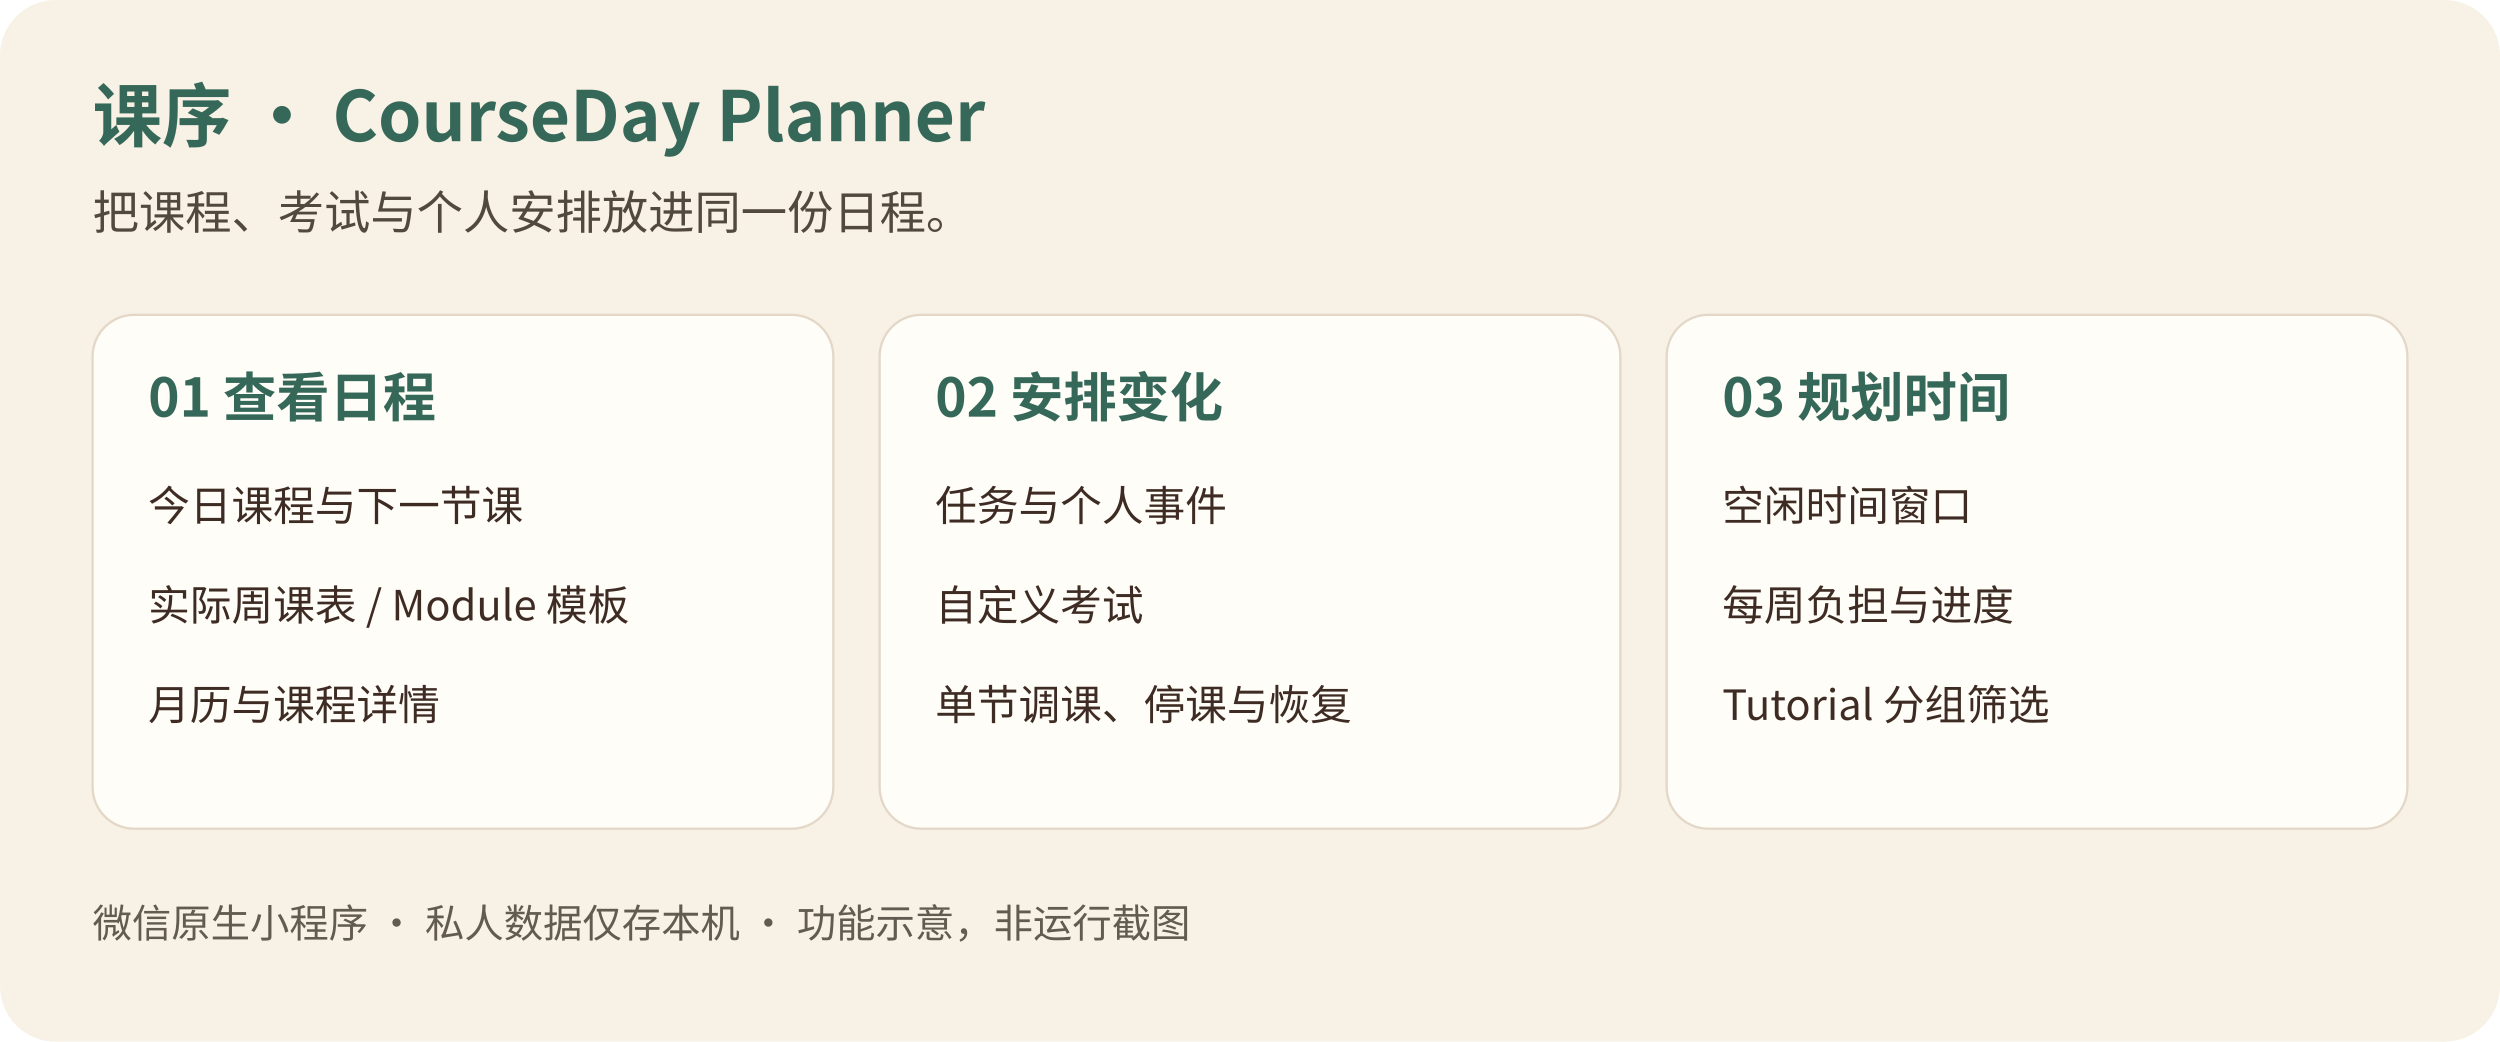
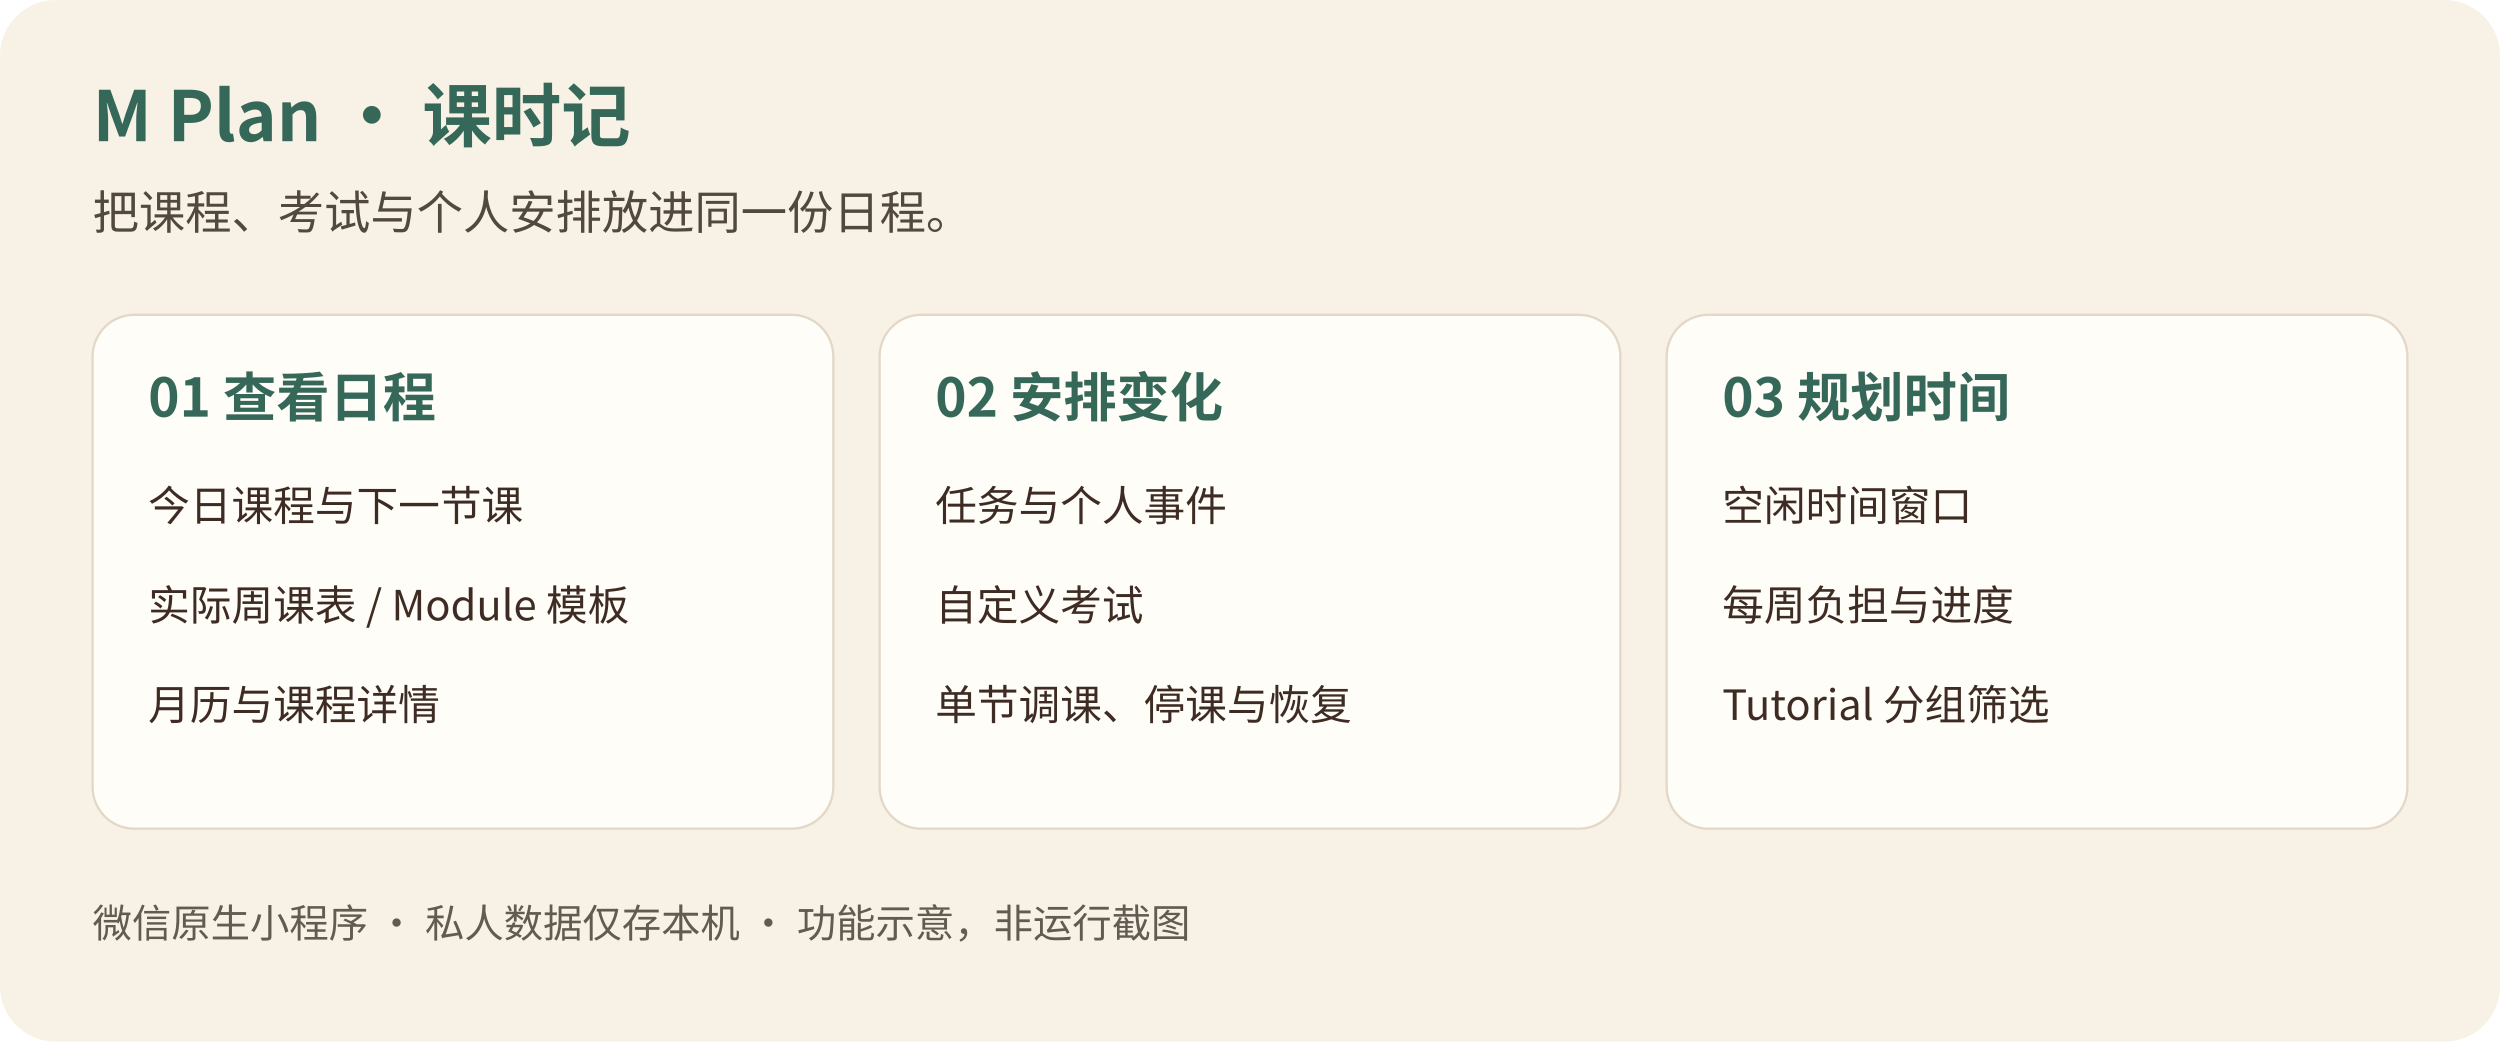
<svg xmlns="http://www.w3.org/2000/svg" width="1080" height="450" viewBox="0 0 1080 450" role="img" aria-labelledby="title desc">
  <rect width="1080" height="450" rx="24" fill="#F8F1E5" />
  <g font-family="Microsoft YaHei, PingFang SC, Noto Sans CJK SC, sans-serif">
-     <text x="40" y="61" font-size="30" font-weight="700" fill="#356859">课序 · CourseDay Planner</text>
+     <text x="40" y="61" font-size="30" font-weight="700" fill="#356859">M Plan · 课时记</text>
    <text x="40" y="99" font-size="20" fill="#51483E">把课程、考试与个人安排放进同一份日程。</text>
    <rect x="40" y="136" width="320" height="222" rx="18" fill="#FFFDF7" stroke="#E3D8C8" />
    <text x="64" y="180" font-size="23" font-weight="700" fill="#356859">01  查看日程</text>
    <text x="64" y="225" font-size="18" fill="#3E2C24">今日课程与下一节课</text>
    <text x="64" y="268" font-size="18" fill="#3E2C24">实际周课表 / Module 模板</text>
    <text x="64" y="311" font-size="18" fill="#3E2C24">月历与课程详情</text>
    <rect x="380" y="136" width="320" height="222" rx="18" fill="#FFFDF7" stroke="#E3D8C8" />
    <text x="404" y="180" font-size="23" font-weight="700" fill="#356859">02  安排变化</text>
    <text x="404" y="225" font-size="18" fill="#3E2C24">任务与个人事件</text>
    <text x="404" y="268" font-size="18" fill="#3E2C24">自定义考试</text>
    <text x="404" y="311" font-size="18" fill="#3E2C24">单节调课、停课与恢复</text>
    <rect x="720" y="136" width="320" height="222" rx="18" fill="#FFFDF7" stroke="#E3D8C8" />
    <text x="744" y="180" font-size="23" font-weight="700" fill="#356859">03  规划时间</text>
    <text x="744" y="225" font-size="18" fill="#3E2C24">空闲时间窗口</text>
    <text x="744" y="268" font-size="18" fill="#3E2C24">每周负担与进度</text>
    <text x="744" y="311" font-size="18" fill="#3E2C24">Tutorial 分组筛选</text>
    <text x="40" y="405" font-size="17" fill="#625B51">微信原生小程序 · 私人数据仅存本机 · 功能示意，非运行截图</text>
  </g>
</svg>
